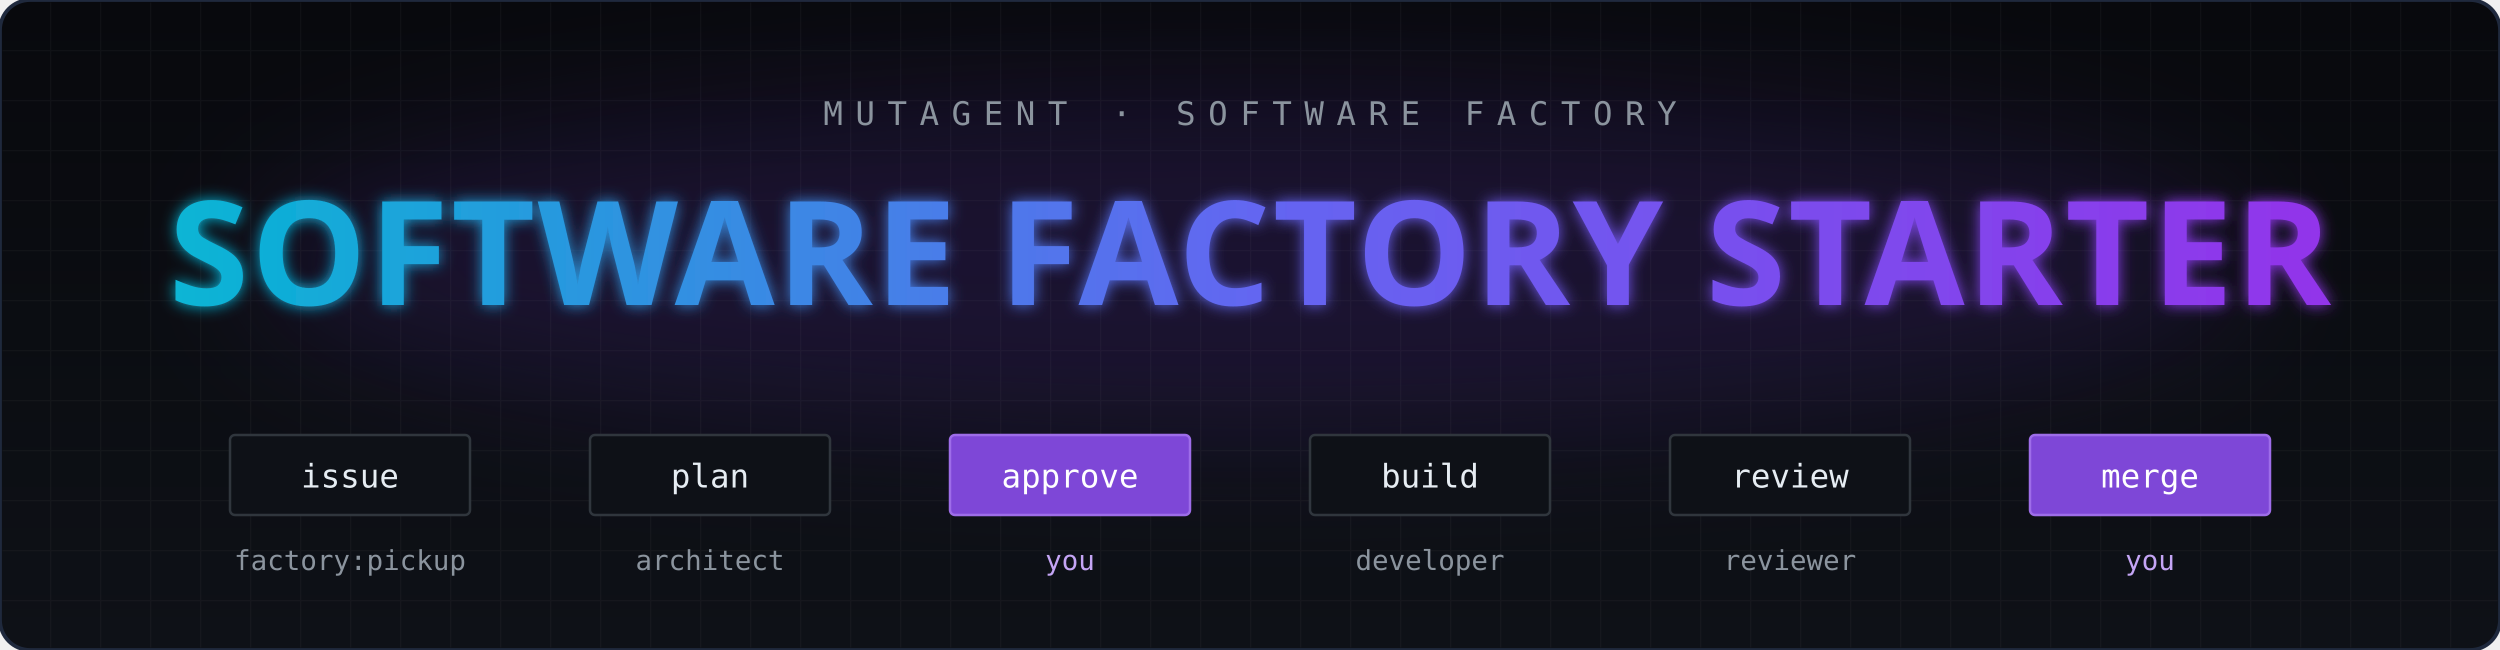
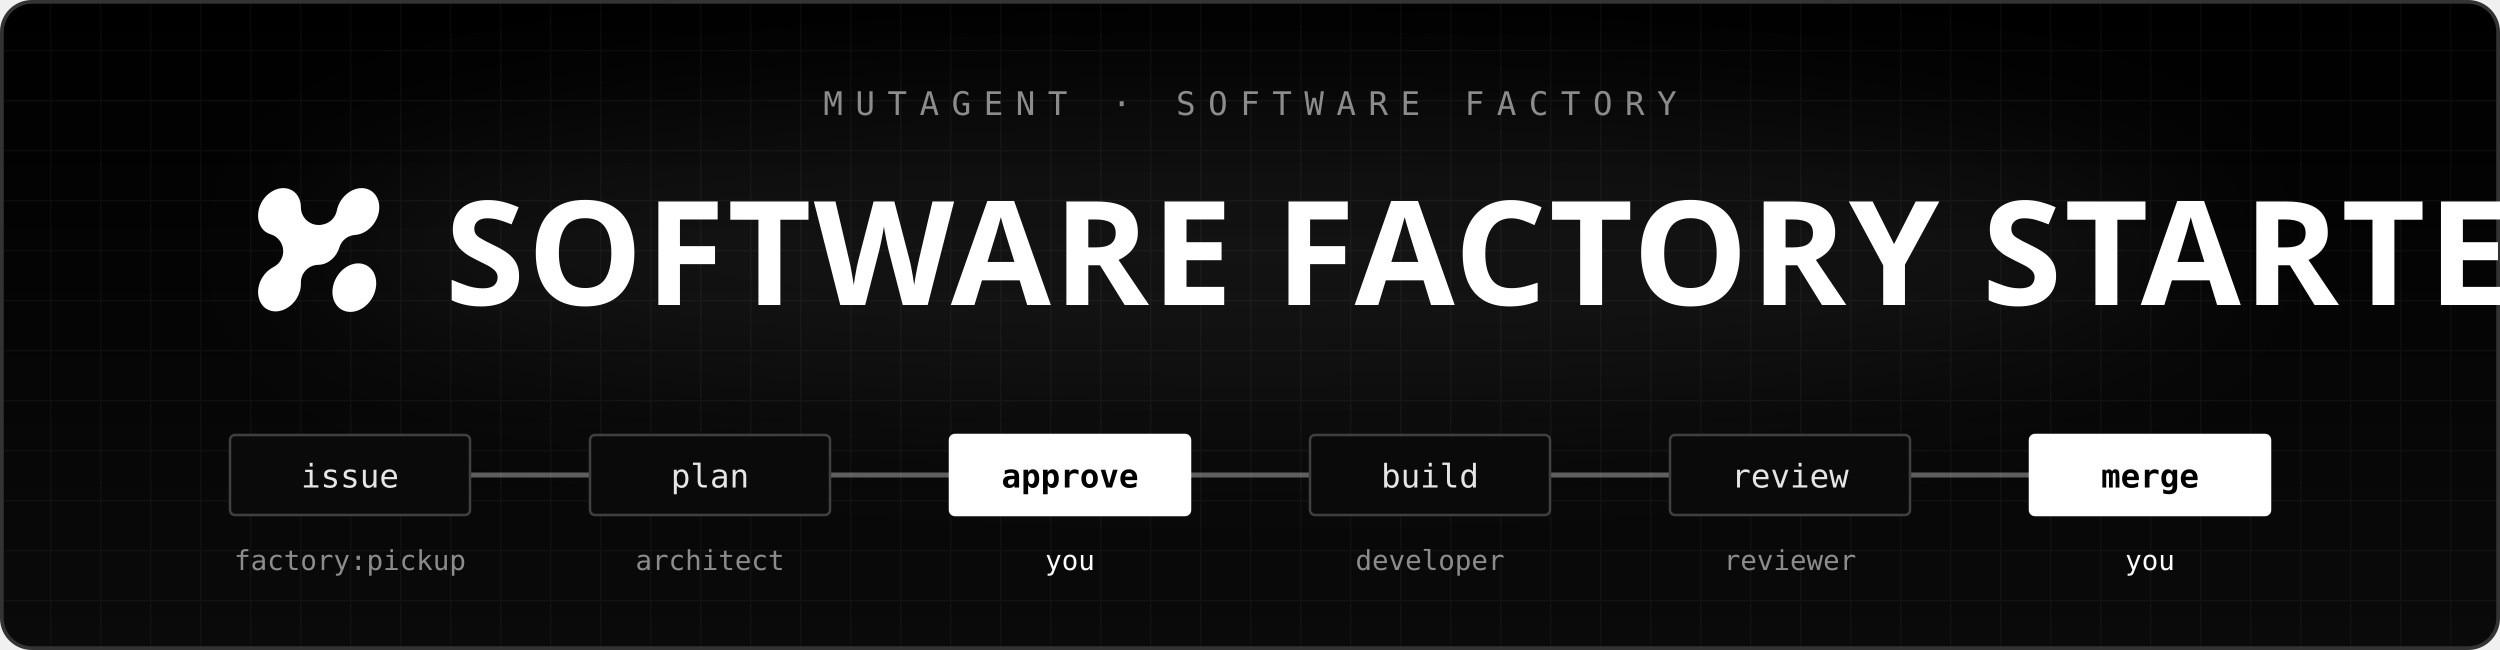
<svg xmlns="http://www.w3.org/2000/svg" viewBox="0 0 1000 260" role="img" aria-labelledby="t d" width="100%">
  <defs>
-     <linearGradient id="brand" x1="0%" y1="0%" x2="100%" y2="0%">
-       <stop offset="0%" stop-color="#06B6D4" />
-       <stop offset="50%" stop-color="#6366F1" />
-       <stop offset="100%" stop-color="#9333EA" />
-     </linearGradient>
    <linearGradient id="bg" x1="0%" y1="0%" x2="0%" y2="100%">
-       <stop offset="0%" stop-color="#08090d" />
-       <stop offset="100%" stop-color="#0e1117" />
+       <stop offset="0%" stop-color="#000000" />
+       <stop offset="100%" stop-color="#0a0a0a" />
    </linearGradient>
    <filter id="blur" x="-30%" y="-100%" width="160%" height="300%">
-       <feGaussianBlur stdDeviation="26" />
-     </filter>
-     <filter id="glow" x="-20%" y="-50%" width="140%" height="200%">
-       <feGaussianBlur stdDeviation="3" result="b" />
-       <feMerge>
-         <feMergeNode in="b" />
-         <feMergeNode in="SourceGraphic" />
-       </feMerge>
+       <feGaussianBlur stdDeviation="30" />
    </filter>
    <pattern id="grid" width="20" height="20" patternUnits="userSpaceOnUse">
-       <path d="M20 0H0V20" fill="none" stroke="#ffffff" stroke-opacity="0.035" stroke-width="1" />
+       <path d="M20 0H0V20" fill="none" stroke="#ffffff" stroke-opacity="0.04" stroke-width="1" />
    </pattern>
  </defs>
-   <rect width="1000" height="260" rx="12" fill="url(#bg)" stroke="#1f293d" stroke-width="1.5" />
-   <rect x="1" y="1" width="998" height="258" rx="11" fill="url(#grid)" />
-   <ellipse cx="500" cy="105" rx="400" ry="70" fill="#7C3AED" opacity="0.14" filter="url(#blur)" />
-   <text x="500" y="50" text-anchor="middle" font-family="'IBM Plex Mono','SFMono-Regular',Menlo,Consolas,monospace" font-size="13" letter-spacing="5" fill="#8b949e">MUTAGENT · SOFTWARE FACTORY</text>
-   <text x="500" y="122" text-anchor="middle" font-family="'Space Grotesk','Segoe UI',system-ui,-apple-system,sans-serif" font-size="58" font-weight="700" letter-spacing="1" fill="url(#brand)" filter="url(#glow)" textLength="760" lengthAdjust="spacingAndGlyphs">SOFTWARE FACTORY STARTER</text>
+   <rect x="0.75" y="0.75" width="998.5" height="258.5" rx="12" fill="url(#bg)" stroke="#333333" stroke-width="1.5" />
+   <rect x="1.5" y="1.5" width="997" height="257" rx="11" fill="url(#grid)" />
+   <ellipse cx="500" cy="100" rx="380" ry="60" fill="#ffffff" opacity="0.06" filter="url(#blur)" />
+   <text x="500" y="46" text-anchor="middle" font-family="'IBM Plex Mono','SFMono-Regular',Menlo,Consolas,monospace" font-size="13" letter-spacing="5" fill="#8c8c8c">MUTAGENT · SOFTWARE FACTORY</text>
+   <g fill="#ffffff" transform="translate(100 72) scale(1.0788) translate(-1342 -24)">
+     <path d="M1351.5 72.73C1350.27 72.73 1349.09 72.4 1348.08 71.77C1344.66 69.62 1343.98 64.27 1346.61 60.08C1347.64 58.42 1349.07 57.11 1350.72 56.27C1353.12 55.06 1354.53 52.5 1354.29 49.82C1354.04 47.14 1352.19 44.88 1349.61 44.11C1349.07 43.95 1348.56 43.72 1348.08 43.42C1344.65 41.27 1343.98 35.91 1346.6 31.72C1348.4 28.85 1351.45 27 1354.36 27C1355.59 27 1356.77 27.33 1357.77 27.96C1359.73 29.19 1360.86 31.44 1360.87 34.14C1360.88 36.1 1361.76 37.94 1363.27 39.19C1364.45 40.16 1365.93 40.69 1367.44 40.69C1367.85 40.69 1368.26 40.65 1368.67 40.57C1368.72 40.56 1368.77 40.55 1368.82 40.54C1371.53 40.1 1373.67 38.02 1374.2 35.33C1374.45 34.07 1374.93 32.85 1375.64 31.73C1377.44 28.86 1380.48 27 1383.39 27C1384.63 27 1385.8 27.34 1386.81 27.96C1388.47 29.01 1389.59 30.85 1389.86 33.03C1390.14 35.24 1389.58 37.6 1388.28 39.66C1386.57 42.38 1383.78 44.19 1380.98 44.37C1378.23 44.55 1375.88 46.42 1375.11 49.07C1374.87 49.87 1374.52 50.64 1374.06 51.37C1372.52 53.84 1369.9 55.43 1367.4 55.45C1365.63 55.45 1363.93 56.18 1362.7 57.46C1361.47 58.73 1360.8 60.46 1360.86 62.23C1360.93 64.22 1360.37 66.22 1359.25 68.01C1357.45 70.88 1354.4 72.73 1351.49 72.73L1351.5 72.73Z" />
+     <path d="M1387.3 67.73C1389.89 63.23 1389.04 57.87 1385.39 55.76C1381.74 53.66 1376.67 55.6 1374.07 60.1C1371.47 64.6 1372.33 69.95 1375.98 72.06C1379.63 74.17 1384.7 72.23 1387.3 67.73Z" />
+   </g>
+   <text x="178" y="122" font-family="'Space Grotesk','Segoe UI',system-ui,-apple-system,sans-serif" font-size="58" font-weight="700" letter-spacing="1" fill="#ffffff" textLength="722" lengthAdjust="spacingAndGlyphs">SOFTWARE FACTORY STARTER</text>
  <g font-family="'IBM Plex Mono','SFMono-Regular',Menlo,Consolas,monospace" font-size="13" text-anchor="middle">
-     <line x1="140" y1="190" x2="860" y2="190" stroke="url(#brand)" stroke-width="2" stroke-opacity="0.75" />
+     <line x1="140" y1="190" x2="860" y2="190" stroke="#ffffff" stroke-width="2" stroke-opacity="0.35" />
    <g>
-       <rect x="92" y="174" width="96" height="32" rx="2" fill="#0e1117" stroke="#30363d" />
-       <text x="140" y="195" fill="#e6edf3">issue</text>
+       <rect x="92" y="174" width="96" height="32" rx="2" fill="#0a0a0a" stroke="#404040" />
+       <text x="140" y="195" fill="#e6e6e6">issue</text>
    </g>
    <g>
-       <rect x="236" y="174" width="96" height="32" rx="2" fill="#0e1117" stroke="#30363d" />
-       <text x="284" y="195" fill="#e6edf3">plan</text>
+       <rect x="236" y="174" width="96" height="32" rx="2" fill="#0a0a0a" stroke="#404040" />
+       <text x="284" y="195" fill="#e6e6e6">plan</text>
    </g>
    <g>
-       <rect x="380" y="174" width="96" height="32" rx="2" fill="#7E47D7" stroke="#9E6DE9" />
-       <text x="428" y="195" fill="#ffffff">approve</text>
+       <rect x="380" y="174" width="96" height="32" rx="2" fill="#ffffff" stroke="#ffffff" />
+       <text x="428" y="195" fill="#000000" font-weight="600">approve</text>
    </g>
    <g>
-       <rect x="524" y="174" width="96" height="32" rx="2" fill="#0e1117" stroke="#30363d" />
-       <text x="572" y="195" fill="#e6edf3">build</text>
+       <rect x="524" y="174" width="96" height="32" rx="2" fill="#0a0a0a" stroke="#404040" />
+       <text x="572" y="195" fill="#e6e6e6">build</text>
    </g>
    <g>
-       <rect x="668" y="174" width="96" height="32" rx="2" fill="#0e1117" stroke="#30363d" />
-       <text x="716" y="195" fill="#e6edf3">review</text>
+       <rect x="668" y="174" width="96" height="32" rx="2" fill="#0a0a0a" stroke="#404040" />
+       <text x="716" y="195" fill="#e6e6e6">review</text>
    </g>
    <g>
-       <rect x="812" y="174" width="96" height="32" rx="2" fill="#7E47D7" stroke="#9E6DE9" />
-       <text x="860" y="195" fill="#ffffff">merge</text>
+       <rect x="812" y="174" width="96" height="32" rx="2" fill="#ffffff" stroke="#ffffff" />
+       <text x="860" y="195" fill="#000000" font-weight="600">merge</text>
    </g>
-     <text x="140" y="228" font-size="11" fill="#8b949e">factory:pickup</text>
-     <text x="284" y="228" font-size="11" fill="#8b949e">architect</text>
-     <text x="428" y="228" font-size="11" fill="#c4a5f5">you</text>
-     <text x="572" y="228" font-size="11" fill="#8b949e">developer</text>
-     <text x="716" y="228" font-size="11" fill="#8b949e">reviewer</text>
-     <text x="860" y="228" font-size="11" fill="#c4a5f5">you</text>
+     <text x="140" y="228" font-size="11" fill="#8c8c8c">factory:pickup</text>
+     <text x="284" y="228" font-size="11" fill="#8c8c8c">architect</text>
+     <text x="428" y="228" font-size="11" fill="#ffffff">you</text>
+     <text x="572" y="228" font-size="11" fill="#8c8c8c">developer</text>
+     <text x="716" y="228" font-size="11" fill="#8c8c8c">reviewer</text>
+     <text x="860" y="228" font-size="11" fill="#ffffff">you</text>
  </g>
</svg>
